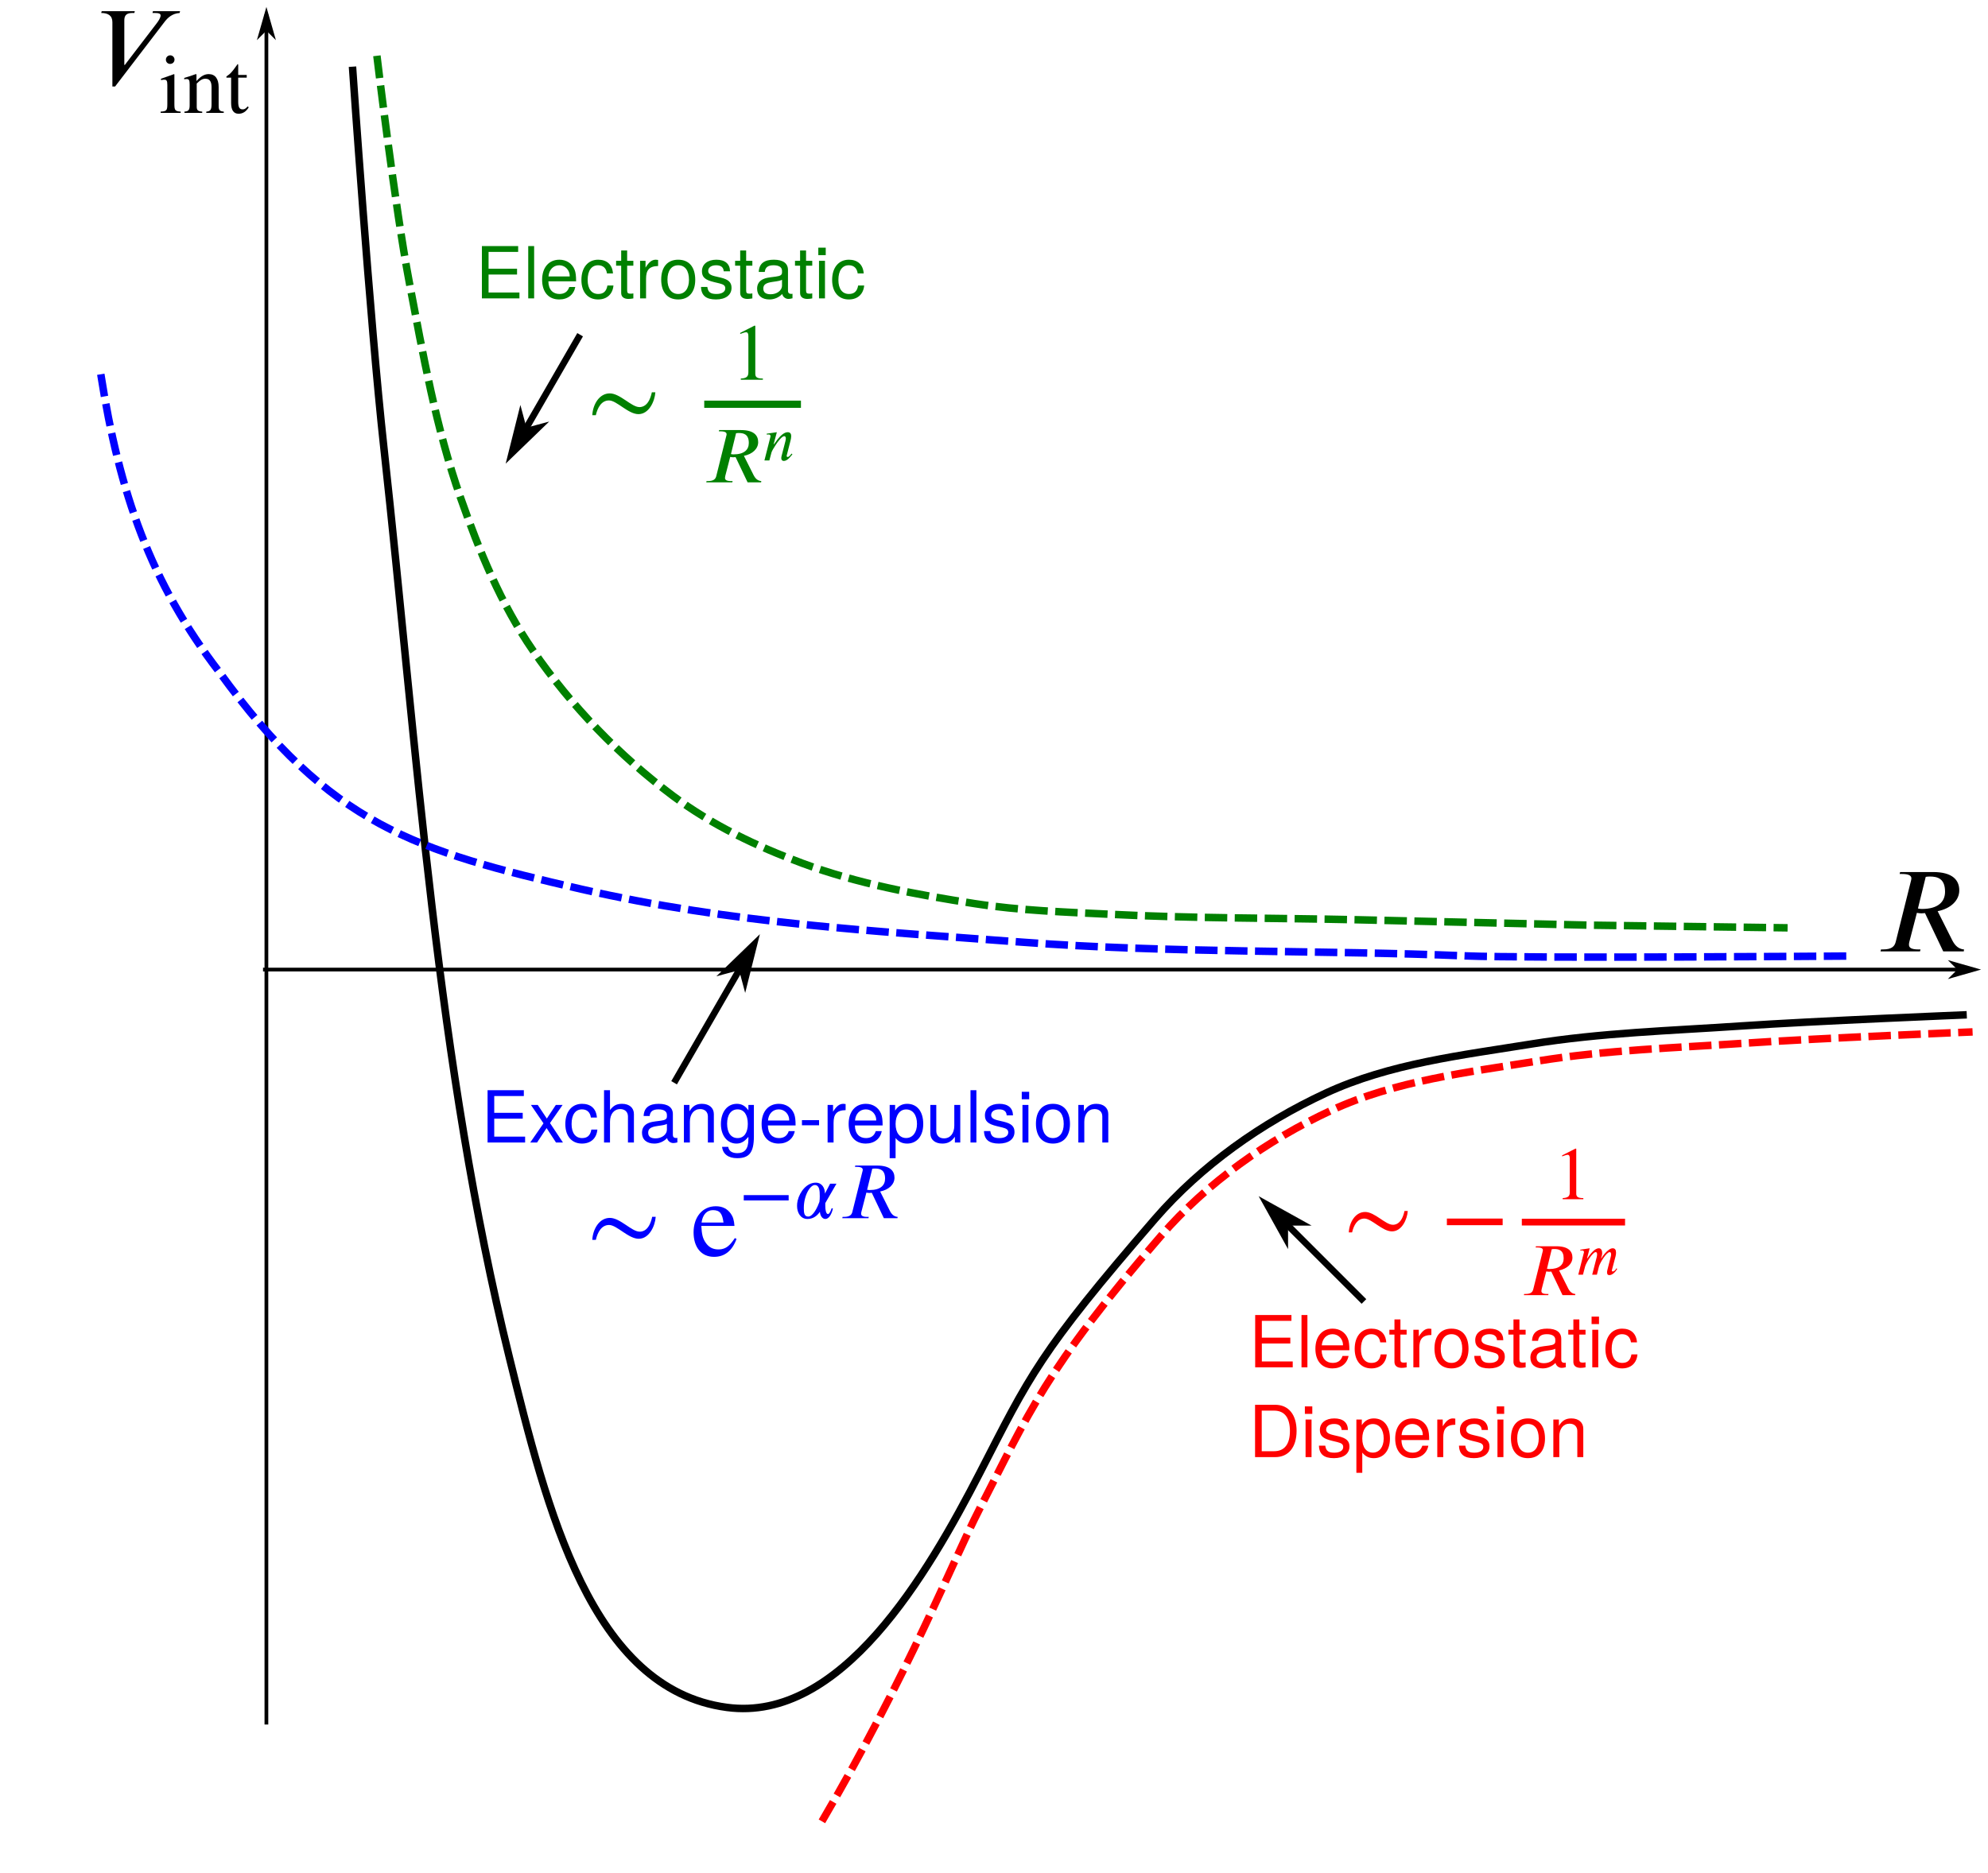
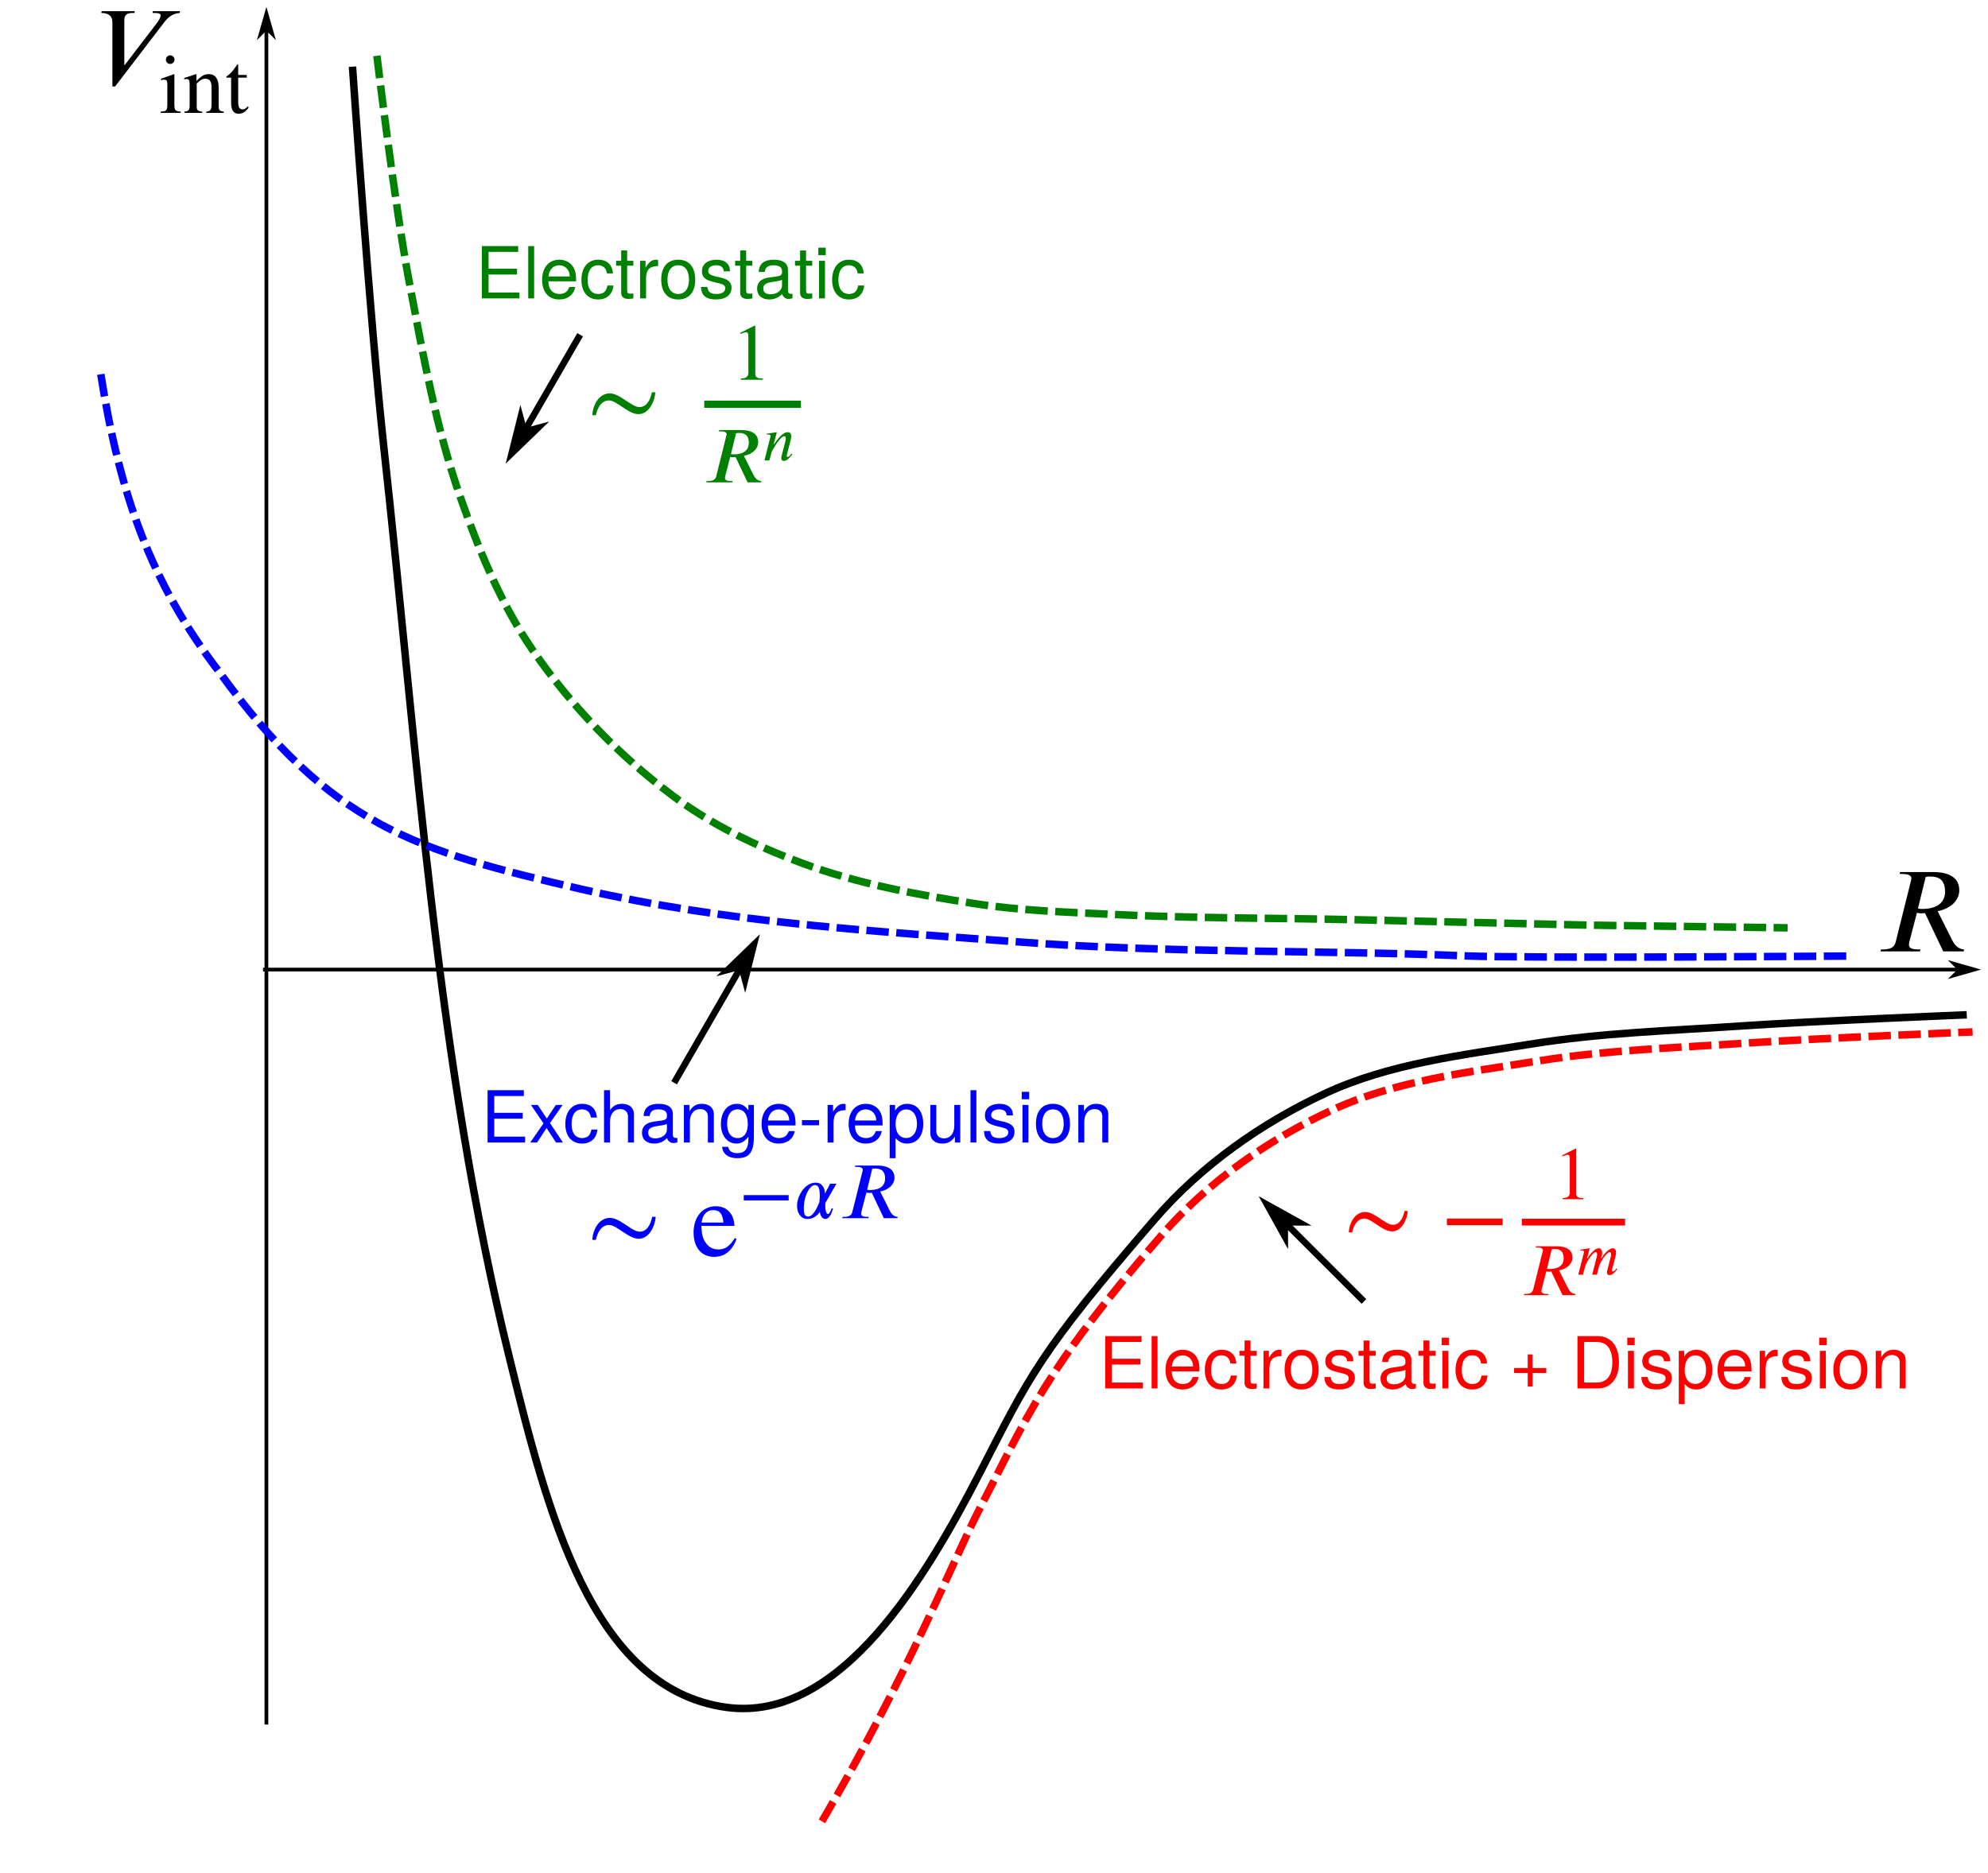
<svg xmlns="http://www.w3.org/2000/svg" width="149.907mm" height="141.237mm" viewBox="0 0 531.167 500.445" id="svg2" version="1.1">
  <defs id="defs4">
    <marker style="overflow:visible" id="marker5397" refX="0" refY="0" orient="auto">
      <path transform="matrix(-0.4,0,0,-0.4,-4,0)" style="fill:#000000;fill-opacity:1;fill-rule:evenodd;stroke:#000000;stroke-width:1pt;stroke-opacity:1" d="M 0,0 5,-5 -12.5,0 5,5 0,0 Z" id="path5399" />
    </marker>
    <marker style="overflow:visible" id="Arrow1Mend" refX="0" refY="0" orient="auto">
      <path transform="matrix(-0.4,0,0,-0.4,-4,0)" style="fill:#000000;fill-opacity:1;fill-rule:evenodd;stroke:#000000;stroke-width:1pt;stroke-opacity:1" d="M 0,0 5,-5 -12.5,0 5,5 0,0 Z" id="path4151" />
    </marker>
    <marker style="overflow:visible" id="Arrow1Mend-3" refX="0" refY="0" orient="auto">
      <path transform="matrix(-0.4,0,0,-0.4,-4,0)" style="fill:#000000;fill-opacity:1;fill-rule:evenodd;stroke:#000000;stroke-width:1pt;stroke-opacity:1" d="M 0,0 5,-5 -12.5,0 5,5 0,0 Z" id="path4151-6" />
    </marker>
    <marker style="overflow:visible" id="marker5397-2" refX="0" refY="0" orient="auto">
      <path transform="matrix(-0.4,0,0,-0.4,-4,0)" style="fill:#000000;fill-opacity:1;fill-rule:evenodd;stroke:#000000;stroke-width:1pt;stroke-opacity:1" d="M 0,0 5,-5 -12.5,0 5,5 0,0 Z" id="path5399-9" />
    </marker>
    <marker style="overflow:visible" id="marker5397-3" refX="0" refY="0" orient="auto">
      <path transform="matrix(-0.4,0,0,-0.4,-4,0)" style="fill:#000000;fill-opacity:1;fill-rule:evenodd;stroke:#000000;stroke-width:1pt;stroke-opacity:1" d="M 0,0 5,-5 -12.5,0 5,5 0,0 Z" id="path5399-5" />
    </marker>
    <marker orient="auto" refY="0" refX="0" id="marker5397-2-2" style="overflow:visible">
      <path id="path5399-9-9" d="M 0,0 5,-5 -12.5,0 5,5 0,0 Z" style="fill:#000000;fill-opacity:1;fill-rule:evenodd;stroke:#000000;stroke-width:1pt;stroke-opacity:1" transform="matrix(-0.4,0,0,-0.4,-4,0)" />
    </marker>
  </defs>
  <g transform="translate(-161.2502,-199.7017)" style="display:inline" id="layer1">
    <g style="stroke-width:1;stroke-miterlimit:4;stroke-dasharray:none" transform="translate(-11.98081,3.594244)" id="g5390">
      <path style="fill:none;fill-rule:evenodd;stroke:#000000;stroke-width:1;stroke-linecap:butt;stroke-linejoin:miter;stroke-miterlimit:4;stroke-dasharray:none;stroke-opacity:1;marker-end:url(#Arrow1Mend)" d="m 244.409,656.995 0,-457.068" id="path4136" />
      <path style="fill:none;fill-rule:evenodd;stroke:#000000;stroke-width:1;stroke-linecap:butt;stroke-linejoin:miter;stroke-miterlimit:4;stroke-dasharray:none;stroke-opacity:1;marker-end:url(#Arrow1Mend-3)" d="m 243.51,455.232 457.068,0" id="path4136-7" />
    </g>
    <path id="path5327-5-3" d="m 255.431,217.52 c 0,0 4.66,67.981 8.387,101.837 8.953,81.347 14.112,164.507 33.546,243.21 9.962,40.345 21.749,88.59 58.107,93.45 30.53,4.081 53.592,-35.515 67.692,-62.899 13.144,-25.529 15.659,-31.834 46.725,-67.692 12.343,-14.247 28.431,-25.605 45.527,-33.546 17.13,-7.958 36.465,-10.165 55.112,-13.179 18.4,-2.974 37.115,-3.533 55.711,-4.792 20.146,-1.365 60.503,-2.995 60.503,-2.995" style="fill:none;fill-rule:evenodd;stroke:#000000;stroke-width:2;stroke-linecap:butt;stroke-linejoin:miter;stroke-miterlimit:4;stroke-dasharray:none;stroke-opacity:1" />
    <g id="g7425" transform="matrix(0.844834,0,0,0.844834,17.06283,131.1124)">
      <g word-spacing="normal" letter-spacing="normal" font-size-adjust="none" font-stretch="normal" font-weight="normal" font-variant="normal" font-style="normal" stroke-miterlimit="10.433" xml:space="preserve" transform="matrix(0.7149208,0,0,-0.7149208,-125.1111,398.3753)" id="content" style="font-style:normal;font-variant:normal;font-weight:normal;font-stretch:normal;letter-spacing:normal;word-spacing:normal;text-anchor:start;fill:none;fill-opacity:1;fill-rule:evenodd;stroke:#000000;stroke-linecap:butt;stroke-linejoin:miter;stroke-miterlimit:10.433;stroke-dasharray:none;stroke-dashoffset:0;stroke-opacity:1">
        <path id="path7428" d="m 493.38,438.73 -12,0 -0.2,-0.8 1,0 c 1.89,0 2.59,-0.34 2.59,-1.09 0,-1.05 -0.95,-2.48 -1.89,-3.69 l -13.95,-18.23 -0.21,0.04 0,19.49 c 0,1.64 0.25,3.48 3.49,3.48 l 0.95,0 0.2,0.8 -14.65,0 -0.21,-0.8 c 3.05,0 4.94,-1.18 4.94,-4.07 l 0,-28.46 1.2,0 21.97,28.71 c 1.3,1.68 3.33,3.62 6.58,3.82 z" style="fill:#000000;stroke-width:0" />
        <path id="path7430" d="m 490.92,417.28 0,0.1 -0.01,0.09 -0.01,0.1 -0.02,0.09 -0.02,0.1 -0.03,0.09 -0.02,0.08 -0.04,0.09 -0.04,0.09 -0.04,0.08 -0.04,0.08 -0.05,0.07 -0.05,0.08 -0.06,0.07 -0.06,0.07 -0.06,0.07 -0.07,0.06 -0.07,0.06 -0.07,0.06 -0.07,0.05 -0.08,0.05 -0.08,0.05 -0.08,0.04 -0.09,0.04 -0.08,0.03 -0.09,0.03 -0.09,0.03 -0.1,0.02 -0.09,0.02 -0.1,0.01 -0.1,0.01 -0.1,0 c -1.05,0 -1.9,-0.86 -1.9,-1.91 0,-1.08 0.82,-1.89 1.85,-1.89 1.13,0 1.96,0.81 1.96,1.89 z" style="fill:#000000;stroke-width:0" />
        <path id="path7432" d="m 493.64,393.72 0,0.56 c -2.47,0.19 -2.77,0.6 -2.77,3.36 l 0,13.08 -0.14,0.16 -5.78,-2.05 0,-0.61 c 0.67,0.19 1.22,0.19 1.56,0.19 0.94,0 1.24,-0.6 1.24,-2.35 l 0,-8.47 c 0,-2.82 -0.38,-3.17 -2.96,-3.31 l 0,-0.56 z" style="fill:#000000;stroke-width:0" />
        <path id="path7434" d="m 512.72,393.72 0,0.56 c -1.82,0.19 -2.27,0.6 -2.27,2.61 l 0,8.23 c 0,3.71 -1.56,5.76 -4.41,5.76 -1.72,0 -3.42,-0.83 -5.36,-3.04 l -0.04,0 0,2.93 -0.3,0.11 c -1.83,-0.68 -3.06,-1.08 -5.11,-1.69 l 0,-0.63 c 0.27,0.11 0.67,0.14 1.08,0.14 1.05,0 1.31,-0.59 1.31,-2.42 l 0,-9.06 c 0,-2.19 -0.41,-2.8 -2.31,-2.94 l 0,-0.56 7.87,0 0,0.56 c -1.9,0.14 -2.43,0.67 -2.43,2.13 l 0,10.29 c 1.71,1.68 2.61,2.13 3.84,2.13 1.83,0 2.72,-1.13 2.72,-3.77 l 0,-7.42 c 0,-2.47 -0.44,-3.22 -2.31,-3.36 l -0.04,-0.56 z" style="fill:#000000;stroke-width:0" />
        <path id="path7436" d="m 523.28,396.59 -0.08,-0.09 -0.08,-0.08 -0.07,-0.08 -0.07,-0.08 -0.08,-0.08 -0.07,-0.07 -0.07,-0.07 -0.07,-0.06 -0.07,-0.06 -0.06,-0.06 -0.07,-0.06 -0.07,-0.05 -0.07,-0.05 -0.06,-0.04 -0.07,-0.05 -0.07,-0.04 -0.06,-0.03 -0.07,-0.04 -0.07,-0.03 -0.06,-0.03 -0.07,-0.03 -0.07,-0.02 -0.06,-0.02 -0.07,-0.02 -0.07,-0.02 -0.07,-0.01 -0.07,-0.01 -0.07,-0.01 -0.07,-0.01 -0.08,0 -0.07,-0.01 -0.08,0 c -1.39,0 -1.94,0.97 -1.94,3.36 l 0,10.67 3.77,0 0,1.19 -3.77,0 0,4.33 c 0,0.37 -0.07,0.48 -0.26,0.48 -0.22,-0.37 -0.53,-0.72 -0.75,-1.04 -1.42,-2.05 -2.64,-3.44 -3.61,-3.99 -0.42,-0.26 -0.64,-0.48 -0.64,-0.72 0,-0.11 0.03,-0.18 0.16,-0.25 l 1.97,0 0,-11.23 c 0,-3.13 1.12,-4.74 3.28,-4.74 1.85,0 3.28,0.89 4.51,2.85 z" style="fill:#000000;stroke-width:0" />
      </g>
    </g>
    <g id="g7522" transform="matrix(0.9118194,0,0,0.9118194,479.6014,355.5099)">
      <g id="g7524" transform="matrix(0.7149208,0,0,-0.7149208,-125.1111,398.3753)" xml:space="preserve" stroke-miterlimit="10.433" font-style="normal" font-variant="normal" font-weight="normal" font-stretch="normal" font-size-adjust="none" letter-spacing="normal" word-spacing="normal" style="font-style:normal;font-variant:normal;font-weight:normal;font-stretch:normal;letter-spacing:normal;word-spacing:normal;text-anchor:start;fill:none;fill-opacity:1;fill-rule:evenodd;stroke:#000000;stroke-linecap:butt;stroke-linejoin:miter;stroke-miterlimit:10.433;stroke-dasharray:none;stroke-dashoffset:0;stroke-opacity:1">
        <path d="m 491.64,407 -0.26,0.02 -0.25,0.04 -0.25,0.05 -0.23,0.06 -0.23,0.07 -0.22,0.08 -0.21,0.08 -0.21,0.1 -0.19,0.1 -0.19,0.11 -0.19,0.12 -0.18,0.12 -0.17,0.13 -0.16,0.14 -0.16,0.14 -0.15,0.14 -0.15,0.16 -0.14,0.15 -0.14,0.16 -0.13,0.17 -0.13,0.17 -0.12,0.17 -0.12,0.17 -0.11,0.18 -0.22,0.35 -0.2,0.37 -0.2,0.36 -0.18,0.37 -5.72,11.4 c 5.33,1.05 8.86,4.39 8.86,8.53 0,4.24 -2.78,7.52 -10.75,7.52 l -13.5,0 -0.2,-0.8 1,0 c 2.98,0 3.83,-0.79 3.83,-1.84 0,-0.39 -0.16,-0.84 -0.25,-1.25 l -6.18,-24.75 c -0.45,-1.7 -1.45,-3.09 -5.23,-3.09 l -0.8,0 -0.2,-0.8 16.19,0 0.2,0.8 -0.94,0 c -2.89,0 -3.79,0.75 -3.79,1.93 0,0.41 0.04,0.75 0.15,1.16 l 3.1,11.91 c 0.68,-0.11 1.18,-0.21 1.89,-0.21 l 0.14,1.8 c -0.44,0 -0.94,0.05 -1.6,0.2 l 3.19,12.96 c 0.55,0.09 1,0.14 1.7,0.14 3.15,0 6.22,-0.85 6.22,-6.22 0,-4.19 -2.89,-7.08 -9.51,-7.08 l -0.14,-1.8 c 0.39,0 0.93,0.05 1.43,0.1 l 7.47,-15.69 8.43,0 z" id="path7526" style="fill:#000000;stroke-width:0" />
      </g>
    </g>
  </g>
  <g style="display:inline" transform="translate(-161.2502,-199.7017)" id="layer3">
    <path style="display:inline;fill:none;fill-rule:evenodd;stroke:#000000;stroke-width:1.75;stroke-linecap:butt;stroke-linejoin:miter;stroke-miterlimit:4;stroke-dasharray:none;stroke-opacity:1;marker-end:url(#marker5397-2-2)" d="m 341.361,489.074 21.197,-36.714" id="path5395-1-1" />
    <text xml:space="preserve" style="font-style:normal;font-weight:normal;font-size:19.189px;line-height:125%;font-family:sans-serif;letter-spacing:0px;word-spacing:0px;display:inline;fill:#000000;fill-opacity:1;stroke:none;stroke-width:1px;stroke-linecap:butt;stroke-linejoin:miter;stroke-opacity:1" x="289.788" y="505.047" id="text7152-2">
      <tspan x="289.788" y="505.047" id="tspan7160-7" style="font-style:normal;font-variant:normal;font-weight:normal;font-stretch:normal;font-family:'TeX Gyre Heros';-inkscape-font-specification:'TeX Gyre Heros';fill:#0000ff;fill-opacity:1">Exchange-repulsion</tspan>
    </text>
    <path style="display:inline;fill:none;fill-rule:evenodd;stroke:#0000ff;stroke-width:2;stroke-linecap:butt;stroke-linejoin:miter;stroke-miterlimit:4;stroke-dasharray:6, 2;stroke-dashoffset:0;stroke-opacity:1" d="m 188.183,299.73 c 4.982,31.784 13.312,55.706 31.654,79.558 29.752,41.073 52.375,47.787 96.692,58.039 40.331,9.221 78.324,11.192 117.742,14.168 39.393,2.974 80.918,2.097 118.459,3.669 17.182,0.719 102.008,0.05 102.008,0.05" id="path4184" />
    <g style="display:inline" id="g7872" transform="matrix(0.8077166,0,0,0.8077166,156.1386,448.1012)">
      <g word-spacing="normal" letter-spacing="normal" font-size-adjust="none" font-stretch="normal" font-weight="normal" font-variant="normal" font-style="normal" stroke-miterlimit="10.433" xml:space="preserve" transform="matrix(0.7149208,0,0,-0.7149208,-125.1111,398.3753)" id="g7874" style="font-style:normal;font-variant:normal;font-weight:normal;font-stretch:normal;letter-spacing:normal;word-spacing:normal;text-anchor:start;fill:none;fill-opacity:1;fill-rule:evenodd;stroke:#000000;stroke-linecap:butt;stroke-linejoin:miter;stroke-miterlimit:10.433;stroke-dasharray:none;stroke-dashoffset:0;stroke-opacity:1">
        <path id="path7876" d="m 485.61,424.23 -0.15,-0.66 -0.08,-0.33 -0.09,-0.32 -0.1,-0.32 -0.1,-0.32 -0.11,-0.31 -0.11,-0.3 -0.12,-0.3 -0.13,-0.3 -0.13,-0.29 -0.14,-0.28 -0.15,-0.27 -0.16,-0.26 -0.16,-0.26 -0.17,-0.24 -0.18,-0.24 -0.19,-0.22 -0.19,-0.21 -0.21,-0.2 -0.21,-0.19 -0.22,-0.17 -0.23,-0.16 -0.24,-0.15 -0.25,-0.13 -0.25,-0.11 -0.27,-0.1 -0.28,-0.08 -0.28,-0.07 -0.3,-0.05 -0.31,-0.03 -0.31,0 c -3.65,0 -8.97,6.37 -13.75,6.37 -4.9,0 -7.88,-5.17 -8.13,-10.16 l 1.64,0 c 0.8,3.54 2.64,6.88 6.13,6.88 3.59,0 8.92,-6.38 13.7,-6.38 4.89,0 7.58,5.93 7.87,10.16 z" style="fill:#0000ff;fill-opacity:1;stroke-width:0" />
        <path id="path7878" d="m 523.85,414.37 -0.23,-0.34 -0.22,-0.33 -0.22,-0.31 -0.22,-0.3 -0.22,-0.29 -0.22,-0.28 -0.21,-0.27 -0.22,-0.25 -0.21,-0.25 -0.22,-0.23 -0.21,-0.22 -0.22,-0.21 -0.22,-0.19 -0.21,-0.19 -0.23,-0.17 -0.22,-0.17 -0.22,-0.15 -0.23,-0.15 -0.23,-0.13 -0.24,-0.12 -0.24,-0.11 -0.24,-0.1 -0.25,-0.09 -0.26,-0.08 -0.26,-0.07 -0.26,-0.07 -0.28,-0.05 -0.27,-0.04 -0.29,-0.03 -0.29,-0.02 -0.3,-0.02 -0.31,0 c -2.3,0 -4.15,0.9 -5.54,2.73 -1.79,2.41 -2.04,4.34 -2.29,8.13 l 0.11,1.59 c 0.54,3.73 2.48,5.73 5.28,5.73 3.28,0 4.33,-1.68 4.87,-5.73 l -10.15,0 -0.11,-1.59 15.34,0 c -0.19,2.68 -0.69,4.28 -1.69,5.68 -1.59,2.24 -3.84,3.44 -6.92,3.44 -6.28,0 -10.31,-5.08 -10.31,-12.11 0,-6.87 3.58,-11.31 9.47,-11.31 4.97,0 8.47,2.89 10.41,8.33 z" style="fill:#0000ff;fill-opacity:1;stroke-width:0" />
        <polygon id="polygon7880" points="548.76,431.8 548.76,434.27 527.99,434.27 527.99,431.8 " style="fill:#0000ff;fill-opacity:1;stroke-width:0" />
        <path id="path7882" d="m 570.88,439.55 -2.94,0 -2.39,-4.57 c 0,2.61 -1.37,5.06 -4.25,5.06 -4.03,0 -7.34,-3.99 -8.39,-8.34 -0.22,-0.94 -0.26,-1.65 -0.26,-2.47 0,-3.1 1.63,-6 4.81,-6 l 0.34,1.12 c -1.87,0 -2.02,1.78 -2.02,3.91 0,5.94 2.94,10.67 5.07,10.67 2.17,0 2.31,-2.61 2.31,-5.14 l 0,0 c 0,-1.02 -0.03,-1.91 -0.17,-2.66 -0.72,-2.04 -2.8,-6.78 -5.19,-6.78 l -0.34,-1.12 c 2.5,0 4.44,1.37 5.7,3.25 l 0.08,0 c 0.08,-1.72 1.12,-3.25 2.47,-3.25 1.64,0 2.87,2.04 3.53,4.78 l -0.55,0.25 c -0.72,-2.05 -1.26,-2.75 -1.72,-2.75 -0.89,0 -1.26,1.89 -1.26,3.69 l 0,1.37 z" style="fill:#0000ff;fill-opacity:1;stroke-width:0" />
        <path id="path7884" d="m 599.19,424.2 -0.2,0.02 -0.19,0.03 -0.18,0.03 -0.18,0.05 -0.17,0.05 -0.16,0.06 -0.16,0.06 -0.15,0.07 -0.15,0.08 -0.14,0.08 -0.14,0.09 -0.13,0.09 -0.13,0.09 -0.12,0.11 -0.12,0.1 -0.11,0.11 -0.11,0.12 -0.11,0.11 -0.1,0.12 -0.1,0.13 -0.09,0.12 -0.09,0.13 -0.09,0.13 -0.09,0.13 -0.16,0.27 -0.15,0.27 -0.14,0.27 -0.14,0.28 -4.3,8.55 c 4,0.78 6.64,3.28 6.64,6.37 0,3.17 -2.07,5.63 -8.04,5.63 l -10.11,0 -0.16,-0.6 0.75,0 c 2.24,0 2.88,-0.59 2.88,-1.37 0,-0.3 -0.11,-0.64 -0.19,-0.94 l -4.63,-18.53 c -0.32,-1.27 -1.07,-2.31 -3.92,-2.31 l -0.59,0 -0.14,-0.6 12.11,0 0.15,0.6 -0.7,0 c -2.17,0 -2.84,0.56 -2.84,1.45 0,0.3 0.04,0.56 0.11,0.86 l 2.31,8.92 c 0.53,-0.08 0.9,-0.16 1.42,-0.16 l 0.11,1.35 c -0.33,0 -0.7,0.03 -1.19,0.14 l 2.38,9.7 c 0.42,0.08 0.75,0.11 1.28,0.11 2.34,0 4.66,-0.62 4.66,-4.66 0,-3.14 -2.16,-5.29 -7.13,-5.29 l -0.11,-1.35 c 0.3,0 0.7,0.03 1.08,0.08 l 5.59,-11.75 6.3,0 z" style="fill:#0000ff;fill-opacity:1;stroke-width:0" />
      </g>
    </g>
  </g>
  <g transform="translate(-161.2502,-199.7017)" style="display:inline" id="layer2">
    <path id="path5327" d="m 380.861,686.467 c 23.325,-39.769 35.012,-69.693 42.062,-83.385 13.144,-25.529 17.456,-37.225 48.522,-73.083 12.343,-14.247 28.431,-25.605 45.527,-33.546 17.13,-7.958 36.465,-10.165 55.112,-13.179 18.4,-2.974 37.115,-3.533 55.711,-4.792 20.146,-1.365 60.503,-2.995 60.503,-2.995" style="fill:none;fill-rule:evenodd;stroke:#ff0000;stroke-width:2;stroke-linecap:butt;stroke-linejoin:miter;stroke-miterlimit:4;stroke-dasharray:6, 2;stroke-dashoffset:0;stroke-opacity:1" />
    <path id="path5395" d="M 525.678,547.527 499.986,521.834" style="fill:none;fill-rule:evenodd;stroke:#000000;stroke-width:1.75;stroke-linecap:butt;stroke-linejoin:miter;stroke-miterlimit:4;stroke-dasharray:none;stroke-opacity:1;marker-end:url(#marker5397)" />
-     <text id="text7152-7" y="565.135" x="494.882" style="font-style:normal;font-weight:normal;font-size:19.189px;line-height:125%;font-family:sans-serif;letter-spacing:0px;word-spacing:0px;fill:#000000;fill-opacity:1;stroke:none;stroke-width:1px;stroke-linecap:butt;stroke-linejoin:miter;stroke-opacity:1" xml:space="preserve">
-       <tspan style="font-style:normal;font-variant:normal;font-weight:normal;font-stretch:normal;font-family:'TeX Gyre Heros';-inkscape-font-specification:'TeX Gyre Heros';fill:#ff0000;fill-opacity:1;stroke:none;stroke-opacity:1" id="tspan7160-2" y="565.135" x="494.882">Electrostatic</tspan>
-       <tspan id="tspan7182" style="font-style:normal;font-variant:normal;font-weight:normal;font-stretch:normal;font-family:'TeX Gyre Heros';-inkscape-font-specification:'TeX Gyre Heros';fill:#ff0000;fill-opacity:1;stroke:none;stroke-opacity:1" y="589.122" x="494.882">Dispersion</tspan>
+     <text id="text7152-7" y="570.776" x="454.832" style="font-style:normal;font-weight:normal;font-size:19.189px;line-height:125%;font-family:sans-serif;letter-spacing:0px;word-spacing:0px;fill:#000000;fill-opacity:1;stroke:none;stroke-width:1px;stroke-linecap:butt;stroke-linejoin:miter;stroke-opacity:1" xml:space="preserve">
+       <tspan id="tspan7182" style="font-style:normal;font-variant:normal;font-weight:normal;font-stretch:normal;font-family:'TeX Gyre Heros';-inkscape-font-specification:'TeX Gyre Heros';fill:#ff0000;fill-opacity:1;stroke:none;stroke-opacity:1" y="570.776" x="454.832">Electrostatic + Dispersion</tspan>
    </text>
    <text id="text7152-7-3" y="279.452" x="288.274" style="font-style:normal;font-weight:normal;font-size:19.189px;line-height:125%;font-family:sans-serif;letter-spacing:0px;word-spacing:0px;display:inline;fill:#000000;fill-opacity:1;stroke:none;stroke-width:1px;stroke-linecap:butt;stroke-linejoin:miter;stroke-opacity:1" xml:space="preserve">
      <tspan id="tspan7182-7" style="font-style:normal;font-variant:normal;font-weight:normal;font-stretch:normal;font-family:'TeX Gyre Heros';-inkscape-font-specification:'TeX Gyre Heros';fill:#008000;fill-opacity:1;stroke:none;stroke-opacity:1" y="279.452" x="288.274">Electrostatic</tspan>
    </text>
    <path id="path4225" d="m 261.954,214.611 c 0,0 4.839,40.434 8.632,60.422 3.676,19.369 7.133,38.944 13.667,57.545 5.011,14.268 10.827,28.558 19.421,41.001 10.215,14.79 23.011,28.076 37.404,38.843 10.391,7.773 22.361,13.47 34.527,17.983 14.777,5.481 30.462,8.368 46.036,10.79 12.12,1.884 24.434,2.263 36.685,2.877 21.797,1.093 43.639,0.945 65.457,1.439 20.621,0.466 61.861,1.439 61.861,1.439 l 53.229,0.719" style="fill:none;fill-rule:evenodd;stroke:#008000;stroke-width:2;stroke-linecap:butt;stroke-linejoin:miter;stroke-miterlimit:4;stroke-dasharray:6, 2;stroke-dashoffset:0;stroke-opacity:1" />
    <path id="path5395-6" d="m 316.252,289.162 -18.167,31.467" style="display:inline;fill:none;fill-rule:evenodd;stroke:#000000;stroke-width:1.75;stroke-linecap:butt;stroke-linejoin:miter;stroke-miterlimit:4;stroke-dasharray:none;stroke-opacity:1;marker-end:url(#marker5397-3)" />
    <g style="display:inline" id="g7618" transform="matrix(0.8031036,0,0,0.8031036,157.0716,228.1863)">
      <g word-spacing="normal" letter-spacing="normal" font-size-adjust="none" font-stretch="normal" font-weight="normal" font-variant="normal" font-style="normal" stroke-miterlimit="10.433" xml:space="preserve" transform="matrix(0.7149208,0,0,-0.7149208,-125.1111,398.3753)" id="g7620" style="font-style:normal;font-variant:normal;font-weight:normal;font-stretch:normal;letter-spacing:normal;word-spacing:normal;text-anchor:start;fill:none;fill-opacity:1;fill-rule:evenodd;stroke:#000000;stroke-linecap:butt;stroke-linejoin:miter;stroke-miterlimit:10.433;stroke-dasharray:none;stroke-dashoffset:0;stroke-opacity:1">
        <path id="path7622" d="m 485.61,424.23 -0.15,-0.66 -0.08,-0.33 -0.09,-0.32 -0.1,-0.32 -0.1,-0.32 -0.11,-0.31 -0.11,-0.3 -0.12,-0.3 -0.13,-0.3 -0.13,-0.29 -0.14,-0.28 -0.15,-0.27 -0.16,-0.26 -0.16,-0.26 -0.17,-0.24 -0.18,-0.24 -0.19,-0.22 -0.19,-0.21 -0.21,-0.2 -0.21,-0.19 -0.22,-0.17 -0.23,-0.16 -0.24,-0.15 -0.25,-0.13 -0.25,-0.11 -0.27,-0.1 -0.28,-0.08 -0.28,-0.07 -0.3,-0.05 -0.31,-0.03 -0.31,0 c -3.65,0 -8.97,6.37 -13.75,6.37 -4.9,0 -7.88,-5.17 -8.13,-10.16 l 1.64,0 c 0.8,3.54 2.64,6.88 6.13,6.88 3.59,0 8.92,-6.38 13.7,-6.38 4.89,0 7.58,5.93 7.87,10.16 z" style="fill:#008000;fill-opacity:1;stroke-width:0" />
        <path id="path7624" d="m 537.29,430.08 0,0.56 c -2.8,0 -3.53,0.67 -3.53,2.27 l 0,22.26 -0.35,0.11 -6.67,-3.39 0,-0.51 1,0.37 c 0.67,0.25 1.31,0.44 1.69,0.44 0.78,0 1.11,-0.57 1.11,-1.83 l 0,-16.74 c 0,-2.06 -0.78,-2.84 -3.53,-2.98 l 0,-0.56 z" style="fill:#008000;fill-opacity:1;stroke-width:0" />
        <polyline id="polyline7626" points="510,417 555,417 555,420.36 510,420.36 " style="fill:#008000;fill-opacity:1;fill-rule:nonzero;stroke-width:0" />
        <path id="path7628" d="m 536.55,382.91 -0.19,0.03 -0.19,0.02 -0.19,0.04 -0.17,0.05 -0.17,0.05 -0.17,0.05 -0.16,0.07 -0.15,0.07 -0.15,0.08 -0.14,0.08 -0.14,0.08 -0.13,0.1 -0.13,0.09 -0.12,0.11 -0.12,0.1 -0.11,0.11 -0.11,0.11 -0.11,0.12 -0.1,0.12 -0.1,0.12 -0.09,0.13 -0.09,0.13 -0.09,0.13 -0.08,0.13 -0.17,0.27 -0.15,0.27 -0.14,0.27 -0.14,0.28 -4.29,8.54 c 4,0.79 6.64,3.29 6.64,6.38 0,3.17 -2.08,5.62 -8.05,5.62 l -10.11,0 -0.16,-0.59 0.75,0 c 2.24,0 2.88,-0.59 2.88,-1.37 0,-0.3 -0.11,-0.65 -0.19,-0.94 l -4.62,-18.53 c -0.33,-1.27 -1.08,-2.32 -3.92,-2.32 l -0.6,0 -0.14,-0.59 12.11,0 0.16,0.59 -0.71,0 c -2.17,0 -2.84,0.57 -2.84,1.46 0,0.29 0.05,0.56 0.11,0.86 l 2.31,8.92 c 0.53,-0.08 0.91,-0.16 1.42,-0.16 l 0.11,1.35 c -0.33,0 -0.7,0.03 -1.18,0.14 l 2.37,9.7 c 0.42,0.08 0.75,0.11 1.28,0.11 2.35,0 4.66,-0.63 4.66,-4.66 0,-3.14 -2.16,-5.29 -7.13,-5.29 l -0.11,-1.35 c 0.3,0 0.71,0.03 1.08,0.08 l 5.6,-11.75 6.29,0 z" style="fill:#008000;fill-opacity:1;stroke-width:0" />
        <path id="path7630" d="m 551.04,395.38 -0.39,0.33 c -0.42,-0.5 -1.14,-1.58 -1.84,-1.58 -0.33,0 -0.42,0.23 -0.46,0.42 0,0.14 0,0.24 0.04,0.3 l 1.75,6.87 c 0.15,0.6 0.33,1.35 0.33,2.1 0,0.98 -0.35,1.84 -1.66,1.84 -1.8,0 -3.58,-1.97 -4.78,-3.45 -0.05,-0.1 -1.52,-2.17 -1.66,-2.17 l -0.09,0 1.51,5.62 -4.73,-0.69 0.06,-0.43 c 0.2,0.03 0.53,0.07 0.83,0.07 0.81,0 0.89,-0.4 0.89,-0.95 l -2.83,-11.14 2.3,0 0.98,3.7 c 0.18,0.63 0.96,2.02 2.03,3.63 0.93,1.4 2.8,3.97 3.93,3.97 0.54,0 0.72,-0.57 0.72,-1.14 0,-0.41 -0.15,-1 -0.21,-1.25 l -1.7,-6.58 c -0.09,-0.33 -0.21,-0.81 -0.21,-1.21 0,-0.67 0.27,-1.35 1.22,-1.35 1.55,0 2.99,1.9 3.82,2.92 z" style="fill:#008000;fill-opacity:1;stroke-width:0" />
      </g>
    </g>
    <g style="display:inline" id="g7736" transform="matrix(0.7511183,0,0,0.7511183,369.7125,451.9188)">
      <g id="g7738" transform="matrix(0.7149208,0,0,-0.7149208,-125.1111,398.3753)" xml:space="preserve" stroke-miterlimit="10.433" font-style="normal" font-variant="normal" font-weight="normal" font-stretch="normal" font-size-adjust="none" letter-spacing="normal" word-spacing="normal" style="font-style:normal;font-variant:normal;font-weight:normal;font-stretch:normal;letter-spacing:normal;word-spacing:normal;text-anchor:start;fill:none;fill-opacity:1;fill-rule:evenodd;stroke:#000000;stroke-linecap:butt;stroke-linejoin:miter;stroke-miterlimit:10.433;stroke-dasharray:none;stroke-dashoffset:0;stroke-opacity:1">
        <path d="m 485.61,424.23 -0.15,-0.66 -0.08,-0.33 -0.09,-0.32 -0.1,-0.32 -0.1,-0.32 -0.11,-0.31 -0.11,-0.3 -0.12,-0.3 -0.13,-0.3 -0.13,-0.29 -0.14,-0.28 -0.15,-0.27 -0.16,-0.26 -0.16,-0.26 -0.17,-0.24 -0.18,-0.24 -0.19,-0.22 -0.19,-0.21 -0.21,-0.2 -0.21,-0.19 -0.22,-0.17 -0.23,-0.16 -0.24,-0.15 -0.25,-0.13 -0.25,-0.11 -0.27,-0.1 -0.28,-0.08 -0.28,-0.07 -0.3,-0.05 -0.31,-0.03 -0.31,0 c -3.65,0 -8.97,6.37 -13.75,6.37 -4.9,0 -7.88,-5.17 -8.13,-10.16 l 1.64,0 c 0.8,3.54 2.64,6.88 6.13,6.88 3.59,0 8.92,-6.38 13.7,-6.38 4.89,0 7.58,5.93 7.87,10.16 z" id="path7740" style="fill:#ff0000;fill-opacity:1;stroke-width:0" />
        <polygon points="534.46,417.15 534.46,420.45 506.71,420.45 506.71,417.15 " id="polygon7742" style="fill:#ff0000;fill-opacity:1;stroke-width:0" />
        <path d="m 574.61,430.08 0,0.56 c -2.8,0 -3.53,0.67 -3.53,2.27 l 0,22.26 -0.35,0.11 -6.67,-3.39 0,-0.51 1,0.37 c 0.67,0.25 1.32,0.44 1.69,0.44 0.78,0 1.11,-0.57 1.11,-1.83 l 0,-16.74 c 0,-2.06 -0.78,-2.84 -3.53,-2.98 l 0,-0.56 z" id="path7744" style="fill:#ff0000;fill-opacity:1;stroke-width:0" />
        <polyline points="544,417 595.36,417 595.36,420.36 544,420.36 " id="polyline7746" style="fill:#ff0000;fill-opacity:1;fill-rule:nonzero;stroke-width:0" />
        <path d="m 570.63,382.91 -0.19,0.03 -0.19,0.02 -0.18,0.04 -0.18,0.05 -0.17,0.05 -0.17,0.05 -0.15,0.07 -0.16,0.07 -0.15,0.08 -0.14,0.08 -0.13,0.08 -0.14,0.1 -0.12,0.09 -0.13,0.11 -0.11,0.1 -0.12,0.11 -0.11,0.11 -0.1,0.12 -0.11,0.12 -0.09,0.12 -0.1,0.13 -0.09,0.13 -0.09,0.13 -0.08,0.13 -0.16,0.27 -0.16,0.27 -0.14,0.27 -0.13,0.28 -4.3,8.54 c 4,0.79 6.64,3.29 6.64,6.38 0,3.17 -2.08,5.62 -8.05,5.62 l -10.11,0 -0.15,-0.59 0.75,0 c 2.23,0 2.87,-0.59 2.87,-1.37 0,-0.3 -0.11,-0.65 -0.19,-0.94 l -4.62,-18.53 c -0.33,-1.27 -1.08,-2.32 -3.92,-2.32 l -0.6,0 -0.14,-0.59 12.11,0 0.16,0.59 -0.7,0 c -2.18,0 -2.85,0.57 -2.85,1.46 0,0.29 0.05,0.56 0.11,0.86 l 2.31,8.92 c 0.54,-0.08 0.91,-0.16 1.43,-0.16 l 0.11,1.35 c -0.33,0 -0.71,0.03 -1.19,0.14 l 2.37,9.7 c 0.42,0.08 0.75,0.11 1.28,0.11 2.35,0 4.66,-0.63 4.66,-4.66 0,-3.14 -2.16,-5.29 -7.12,-5.29 l -0.11,-1.35 c 0.29,0 0.7,0.03 1.07,0.08 l 5.6,-11.75 6.29,0 z" id="path7748" style="fill:#ff0000;fill-opacity:1;stroke-width:0" />
        <path d="m 591.07,395.71 -0.05,-0.1 -0.05,-0.1 -0.06,-0.09 -0.06,-0.09 -0.05,-0.09 -0.06,-0.08 -0.06,-0.08 -0.06,-0.08 -0.06,-0.07 -0.06,-0.07 -0.06,-0.07 -0.06,-0.06 -0.07,-0.06 -0.06,-0.06 -0.06,-0.05 -0.06,-0.05 -0.06,-0.05 -0.06,-0.04 -0.06,-0.04 -0.07,-0.04 -0.05,-0.03 -0.06,-0.04 -0.06,-0.02 -0.06,-0.03 -0.06,-0.02 -0.05,-0.02 -0.06,-0.02 -0.05,-0.01 -0.05,-0.01 -0.05,-0.01 -0.05,0 -0.05,0 c -0.26,0 -0.45,0.12 -0.45,0.36 0,0.09 0.03,0.26 0.06,0.36 l 1.81,6.87 c 0.19,0.72 0.22,1.28 0.22,1.83 0,1.34 -0.55,2.11 -1.61,2.11 -0.59,0 -1.17,-0.2 -1.83,-0.66 -1.45,-0.98 -3,-2.82 -3.86,-4.37 l -0.15,0 0.3,1.06 c 0.17,0.61 0.26,1.05 0.26,1.56 0,1.32 -0.53,2.41 -1.64,2.41 -1.12,0 -2.92,-0.77 -5.72,-5.03 l -0.17,0 1.31,5.03 -4.69,-0.72 0.07,-0.4 c 0.23,0.03 0.56,0.04 0.79,0.04 0.82,0 0.99,-0.37 0.99,-0.92 l -2.83,-11.14 2.33,0 1.05,4.02 c 0.46,1.82 3.75,7.21 5.29,7.21 0.55,0 0.69,-0.53 0.69,-1.12 0,-0.45 -0.1,-0.94 -0.14,-1.2 l -2.3,-8.91 2.34,0 1.02,4.02 c 0.45,1.82 3.73,7.21 5.35,7.21 0.53,0 0.7,-0.53 0.7,-1.12 0,-0.52 -0.05,-0.78 -0.17,-1.2 l -1.68,-6.58 c -0.14,-0.6 -0.17,-0.89 -0.17,-1.11 0,-1.16 0.5,-1.45 1.16,-1.45 1.41,0 2.95,1.48 3.91,3.09 z" id="path7750" style="fill:#ff0000;fill-opacity:1;stroke-width:0" />
      </g>
    </g>
  </g>
</svg>
